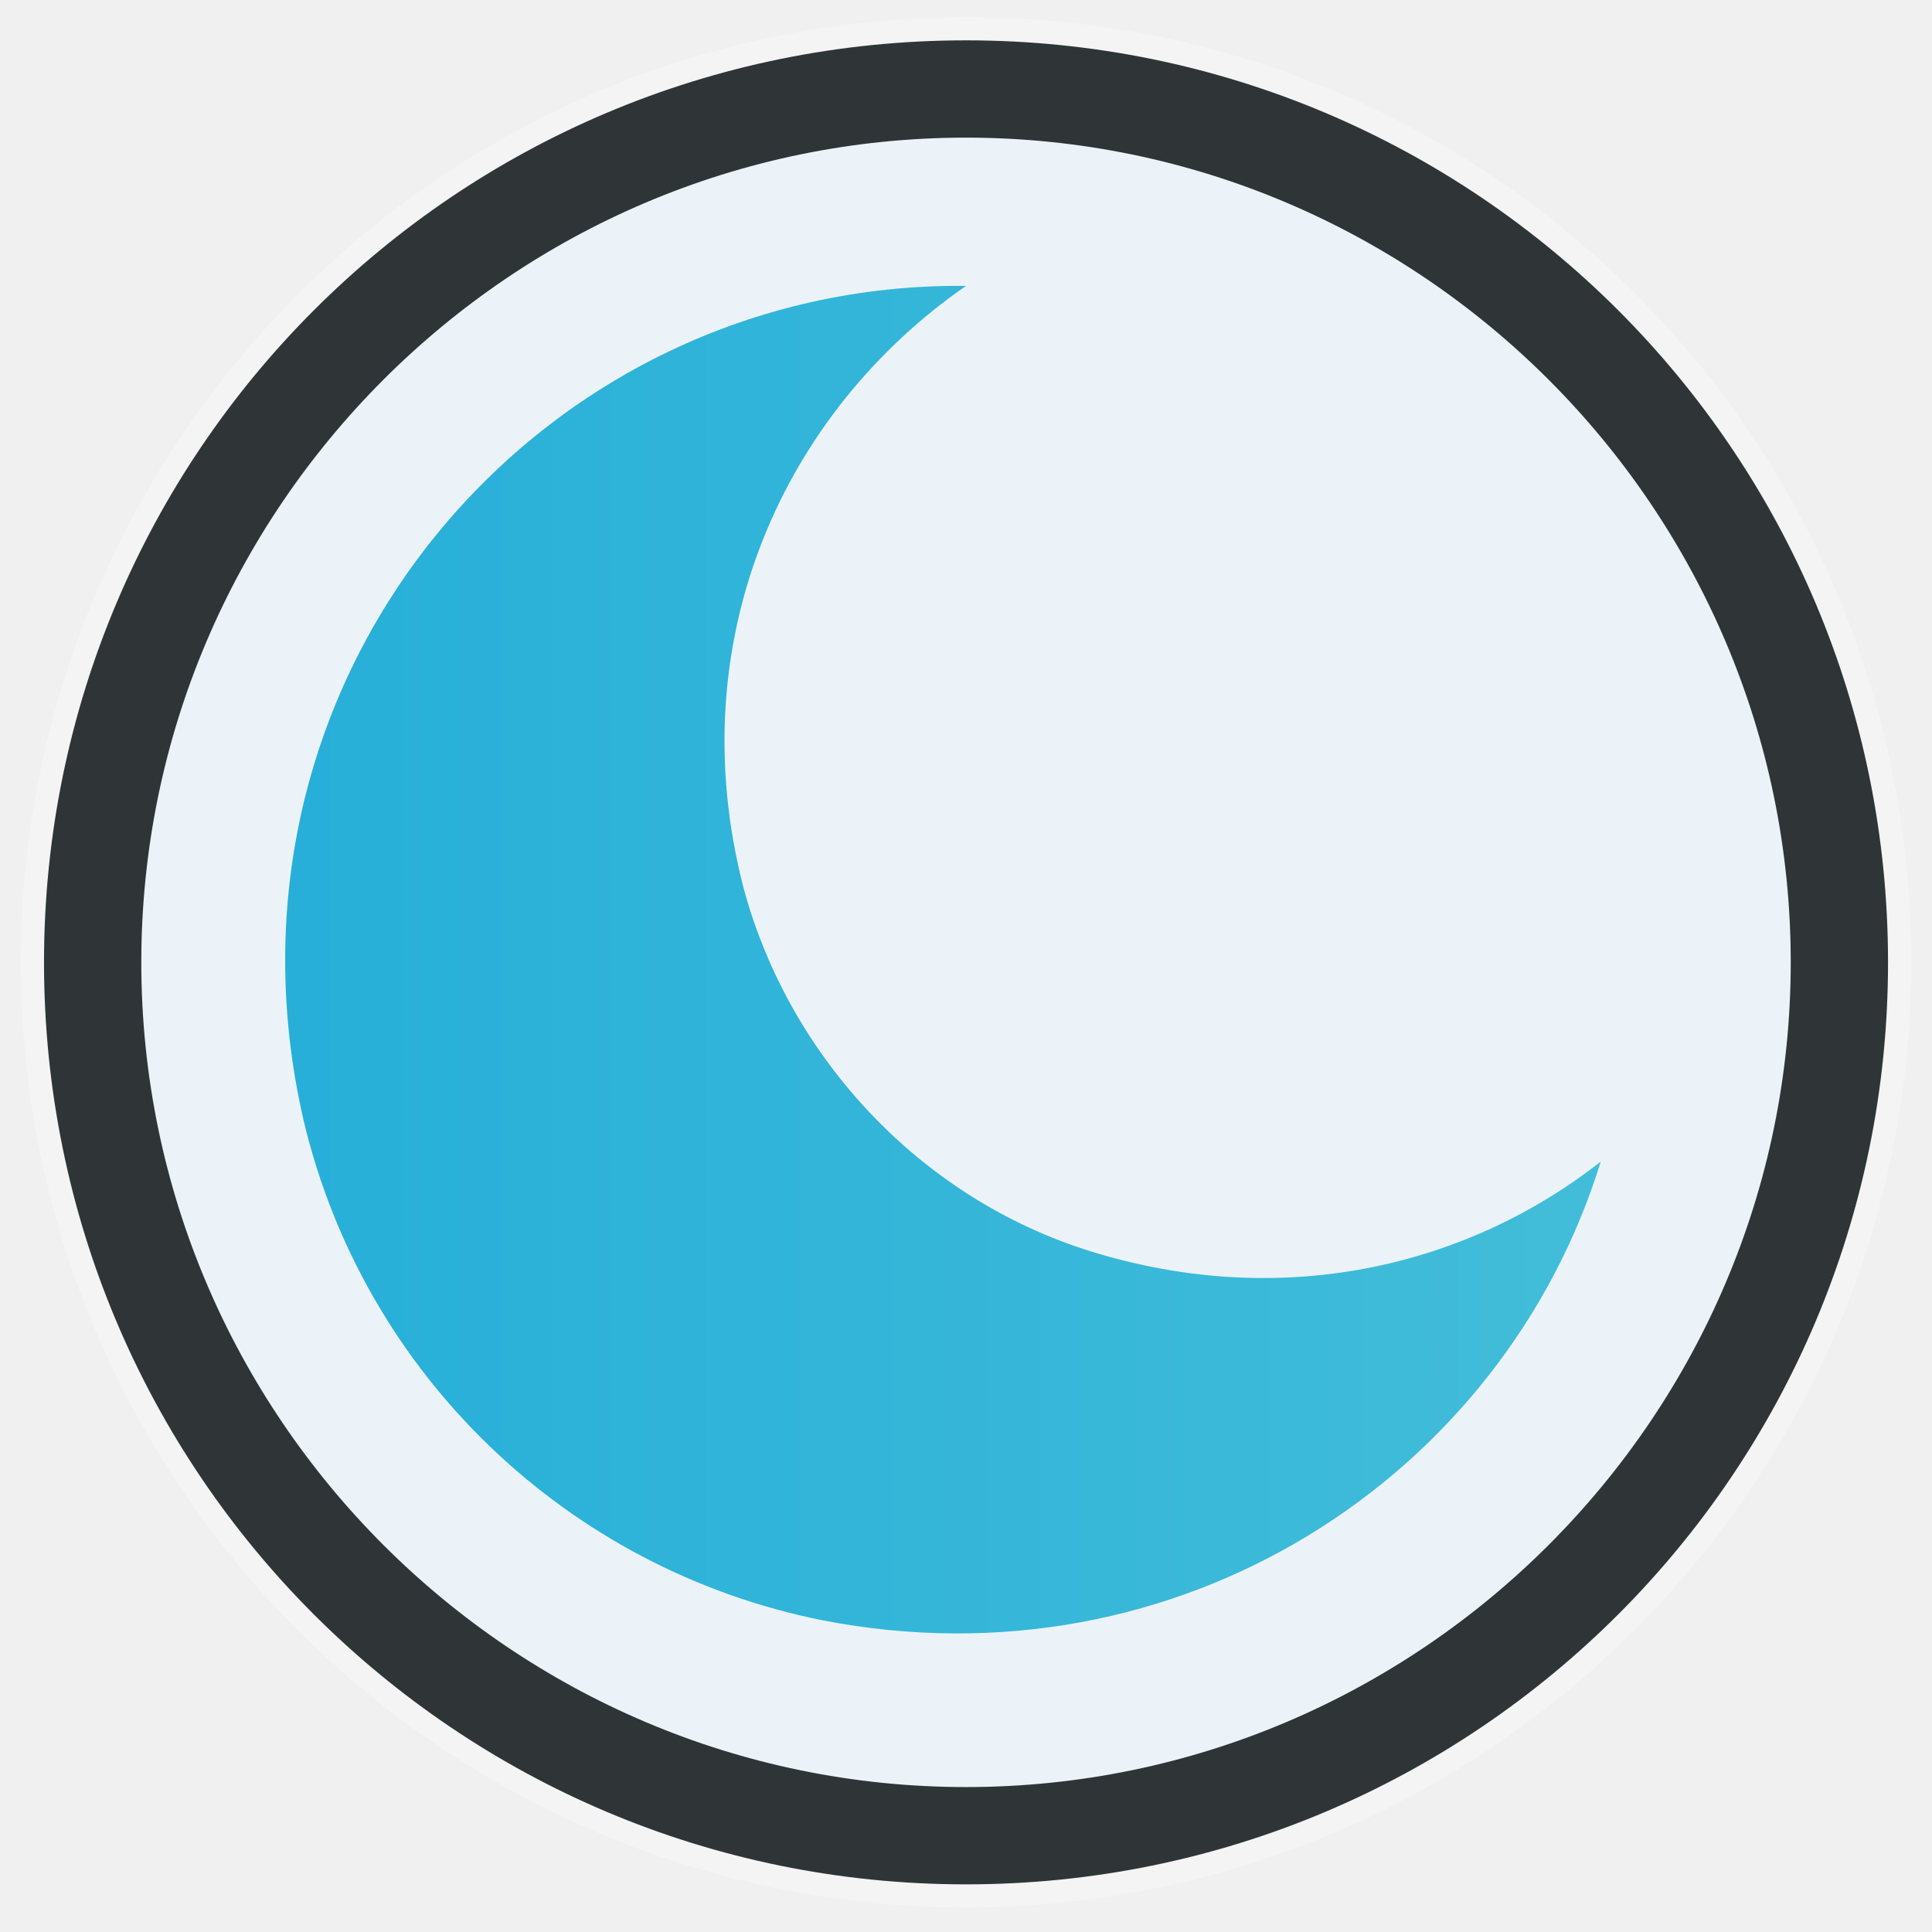
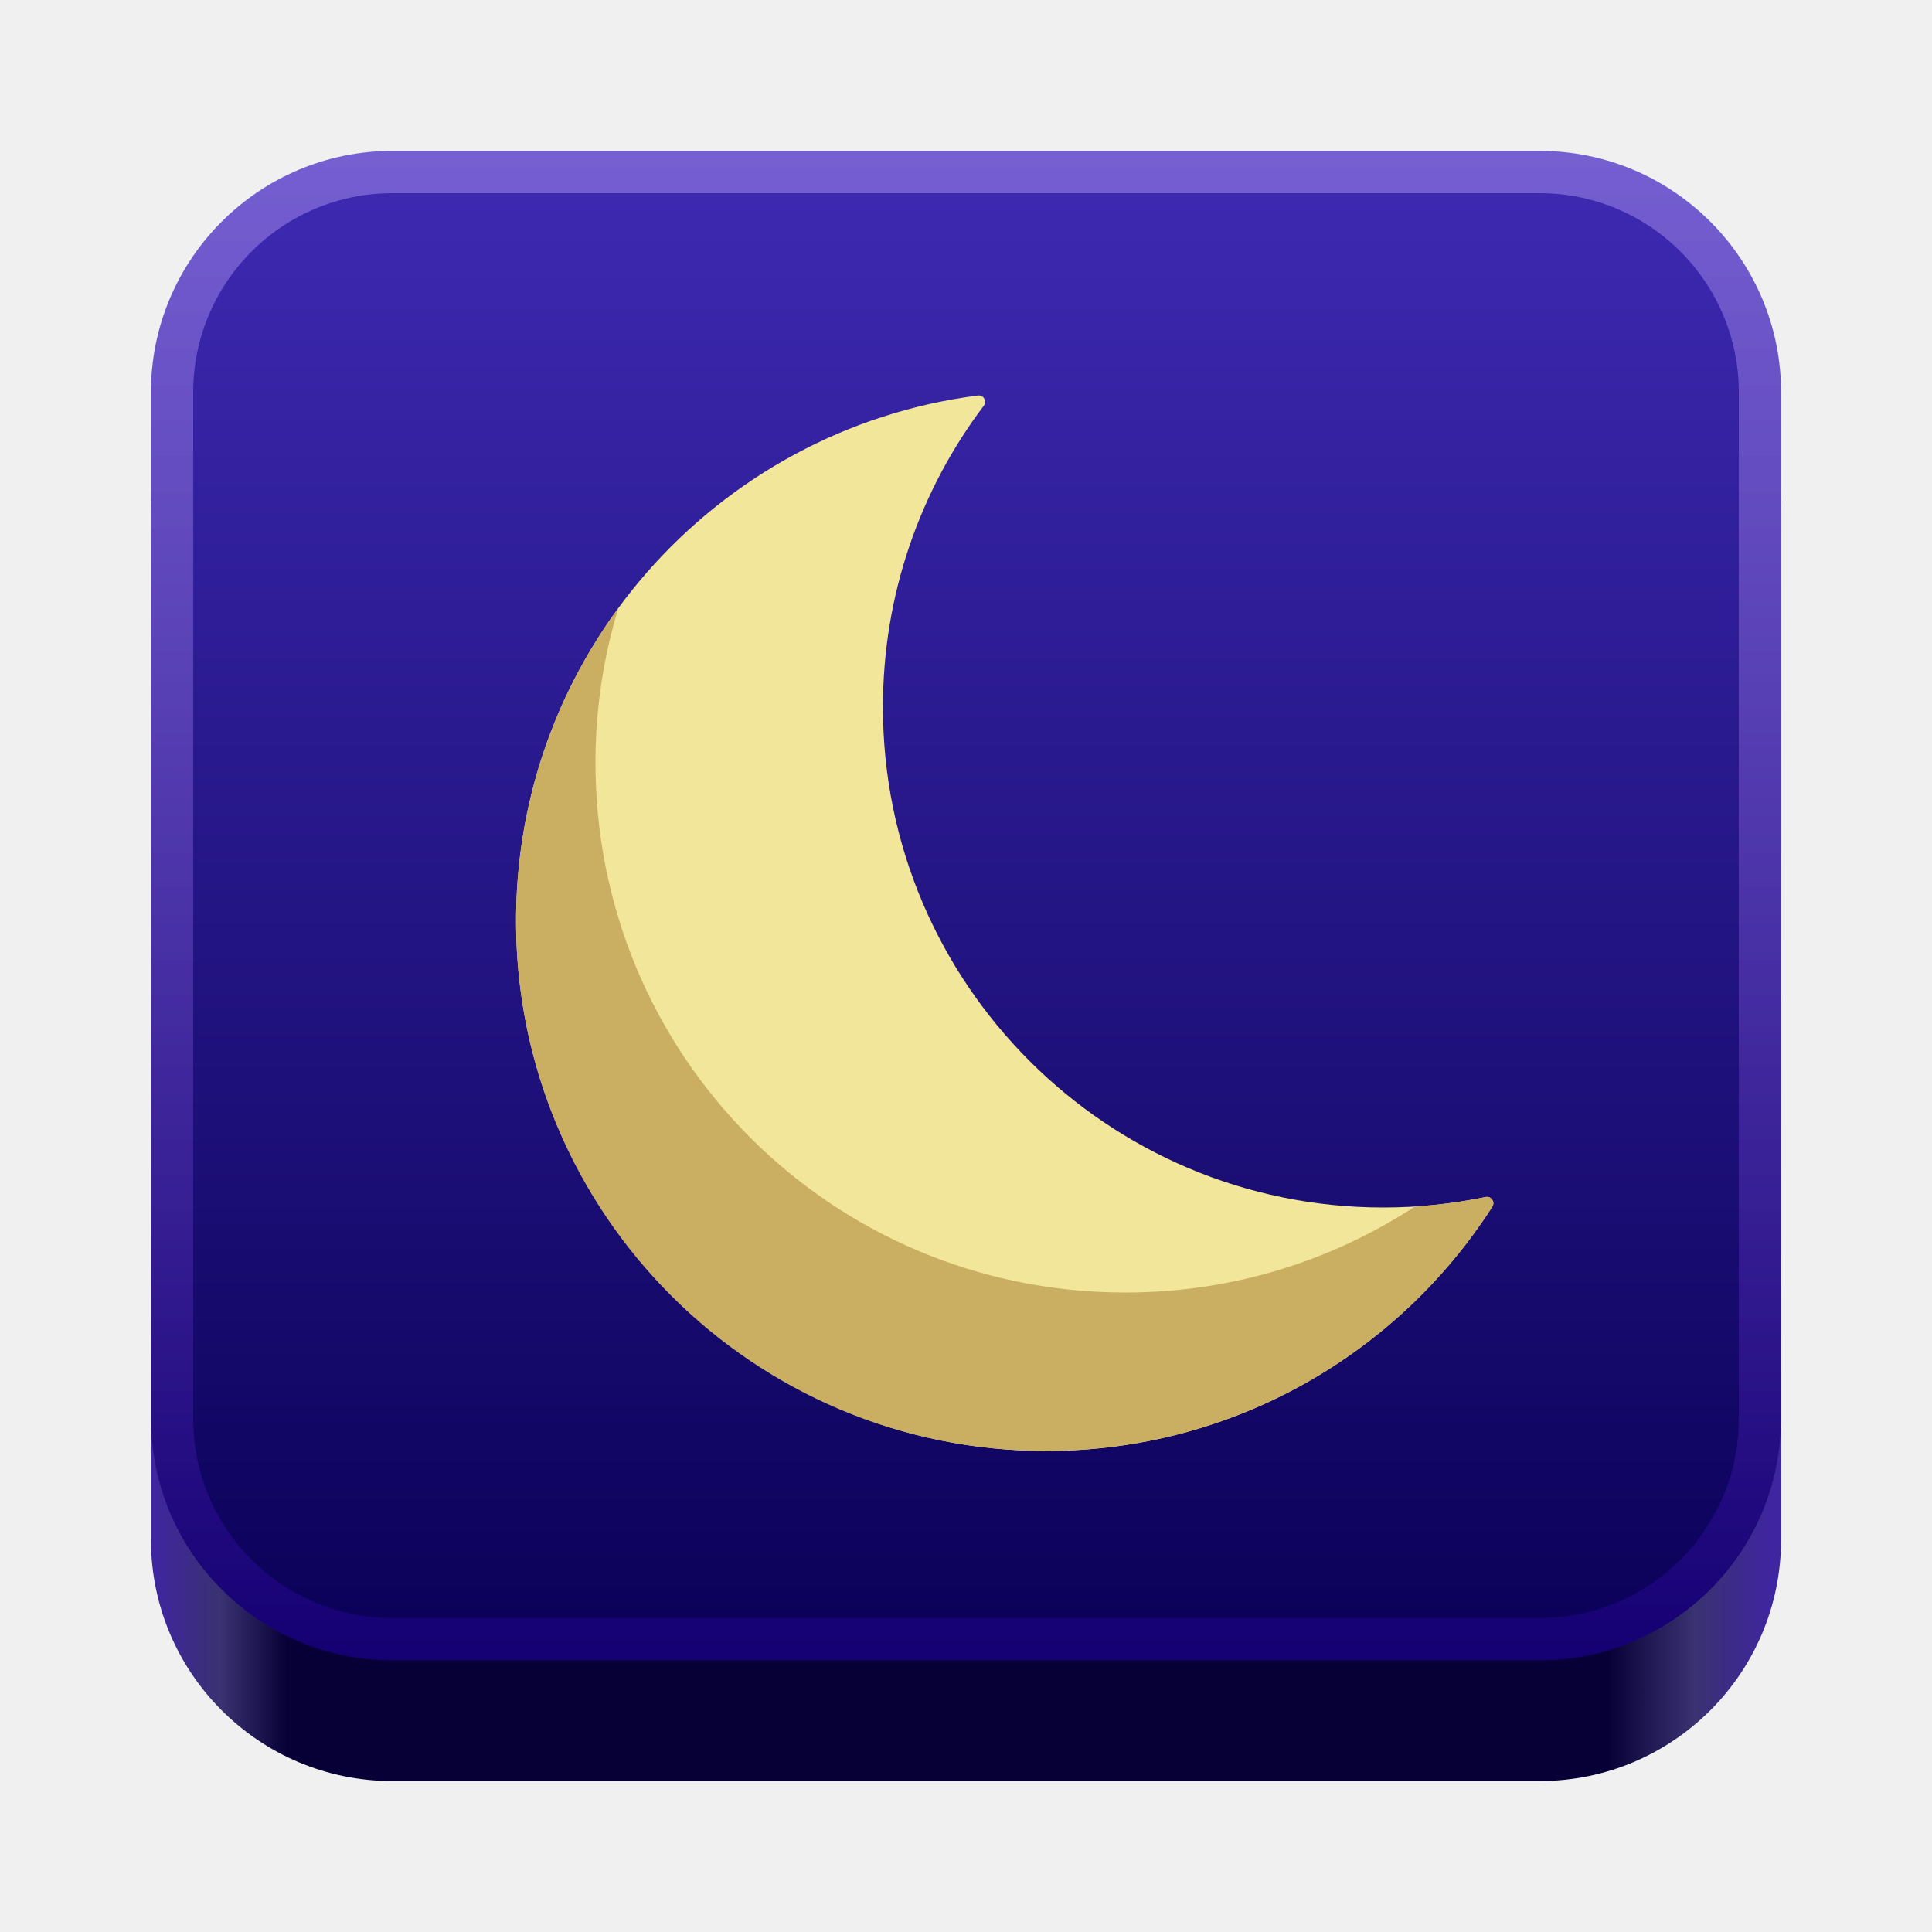
- <svg xmlns="http://www.w3.org/2000/svg" width="64" height="64" viewBox="0 0 16.933 16.933" version="1.1" id="svg1">
-   <defs id="defs1">
-     <linearGradient id="SVGID_00000129901450951144020920000007753056098303935627_" gradientUnits="userSpaceOnUse" x1="-434.028" y1="-74.135" x2="-434.028" y2="-49.801" gradientTransform="matrix(1,0,0,-1,0,-121.5918)">
-       <stop offset="0" style="stop-color:#27AFD9" id="stop80" />
-       <stop offset="1" style="stop-color:#42BDD9" id="stop81" />
+ <svg xmlns="http://www.w3.org/2000/svg" width="64" height="64" viewBox="0 0 64 64" fill="none">
+   <rect x="5" y="9" width="54" height="50" rx="8" fill="url(#paint0_linear_2689_60603)" />
+   <rect x="5" y="5" width="54" height="50" rx="8" fill="url(#paint1_linear_2689_60603)" />
+   <rect x="5.7" y="5.7" width="52.6" height="48.6" rx="7.3" stroke="url(#paint2_linear_2689_60603)" stroke-width="1.4" style="mix-blend-mode:soft-light" />
+   <g clip-path="url(#clip0_2689_60603)">
+     <path d="M49.435 39.974C46.322 44.83 40.881 48.051 34.687 48.065C25.092 48.086 17.213 40.324 17.096 30.729C16.987 21.7 23.695 14.216 32.396 13.102C32.581 13.078 32.703 13.291 32.59 13.44C30.492 16.217 29.248 19.674 29.248 23.423C29.248 32.578 36.67 40 45.825 40C46.986 40 48.119 39.881 49.213 39.653C49.396 39.615 49.537 39.816 49.435 39.974Z" fill="#F1E699" />
+     <path d="M49.213 39.653C49.396 39.615 49.537 39.815 49.436 39.973C46.316 44.84 40.859 48.065 34.649 48.065C24.954 48.065 17.095 40.206 17.095 30.512C17.095 26.632 18.354 23.047 20.485 20.141C20.001 21.728 19.736 23.411 19.726 25.155C19.667 34.923 27.512 42.817 37.28 42.817C40.819 42.817 44.114 41.769 46.87 39.967C47.658 39.918 48.441 39.813 49.213 39.653Z" fill="#CAAF63" />
+   </g>
+   <defs>
+     <linearGradient id="paint0_linear_2689_60603" x1="5.133" y1="58.167" x2="58.642" y2="58.167" gradientUnits="userSpaceOnUse">
+       <stop stop-color="#3F259F" />
+       <stop offset="0.041" stop-color="#3A3271" />
+       <stop offset="0.082" stop-color="#070036" />
+       <stop offset="0.899" stop-color="#070036" />
+       <stop offset="0.953" stop-color="#3A3271" />
+       <stop offset="1" stop-color="#3F259F" />
    </linearGradient>
-     <linearGradient id="SVGID_00000051345754610491515170000012538977290887660704_" gradientUnits="userSpaceOnUse" x1="-136.933" y1="-59.638" x2="-108.538" y2="-59.638" gradientTransform="matrix(1,0,0,-1,0,-121.5918)">
-       <stop offset="0" style="stop-color:#27AFD9" id="stop185" />
-       <stop offset="1" style="stop-color:#42BDD9" id="stop186" />
+     <linearGradient id="paint1_linear_2689_60603" x1="32" y1="5" x2="32" y2="55" gradientUnits="userSpaceOnUse">
+       <stop stop-color="#3E2AB3" />
+       <stop offset="1" stop-color="#0A0057" />
    </linearGradient>
+     <linearGradient id="paint2_linear_2689_60603" x1="32" y1="1" x2="32" y2="61" gradientUnits="userSpaceOnUse">
+       <stop stop-color="white" stop-opacity="0.9" />
+       <stop offset="1" stop-color="white" stop-opacity="0.4" />
+     </linearGradient>
+     <clipPath id="clip0_2689_60603">
+       <rect width="34.965" height="34.965" fill="white" transform="translate(15.8 13.1)" />
+     </clipPath>
  </defs>
-   <g id="layer1">
-     <g id="g1" transform="matrix(1.263154,0,0,1.263154,-2.228034,-2.219574)">
-       <path class="st0" d="m 8.467,1.876 c -3.633,0 -6.558,2.958 -6.558,6.558 0,3.633 2.958,6.558 6.558,6.558 3.601,0 6.558,-2.925 6.558,-6.558 0,-3.633 -2.925,-6.558 -6.558,-6.558 z" id="path155" style="opacity:0.3;fill:#ffffff;stroke-width:0.321;enable-background:new" />
-       <circle class="st20" cx="8.467" cy="8.435" r="5.819" id="circle155" style="fill:#ebf3f8;fill-opacity:1;stroke-width:0.321" />
-       <g id="g188" transform="matrix(0.3214799,0,0,0.3214799,47.75151,28.33412)">
-         <linearGradient id="linearGradient2" gradientUnits="userSpaceOnUse" x1="-136.933" y1="-59.638" x2="-108.538" y2="-59.638" gradientTransform="matrix(1,0,0,-1,0,-121.5918)">
-           <stop offset="0" style="stop-color:#27AFD9" id="stop1" />
-           <stop offset="1" style="stop-color:#42BDD9" id="stop2" />
-         </linearGradient>
-         <path style="fill:url(#SVGID_00000051345754610491515170000012538977290887660704_)" d="m -119.3,-55.6 c -3.8,-1.1 -6.7,-4.2 -7.7,-7.9 -1.4,-5.4 0.9,-10.3 4.8,-13 -9.2,-0.1 -16.5,8.4 -14.3,18 1.3,5.5 5.7,9.7 11.2,10.8 7.7,1.5 14.7,-3.1 16.8,-9.9 -2.8,2.2 -6.7,3.2 -10.8,2 z" id="path186" />
-         <g id="g187">
-           <path class="st4" d="m -122.2,-42 c -11,0 -19.9,-8.9 -19.9,-19.9 0,-11 8.9,-19.9 19.9,-19.9 11,0 19.9,8.9 19.9,19.9 0,11 -8.9,19.9 -19.9,19.9 z m 0,-37.7 c -9.8,0 -17.8,8 -17.8,17.8 0,9.8 8,17.8 17.8,17.8 9.8,0 17.8,-8 17.8,-17.8 0,-9.8 -8,-17.8 -17.8,-17.8 z" id="path187" style="fill:#2f3537" />
-         </g>
-       </g>
-     </g>
-   </g>
</svg>
